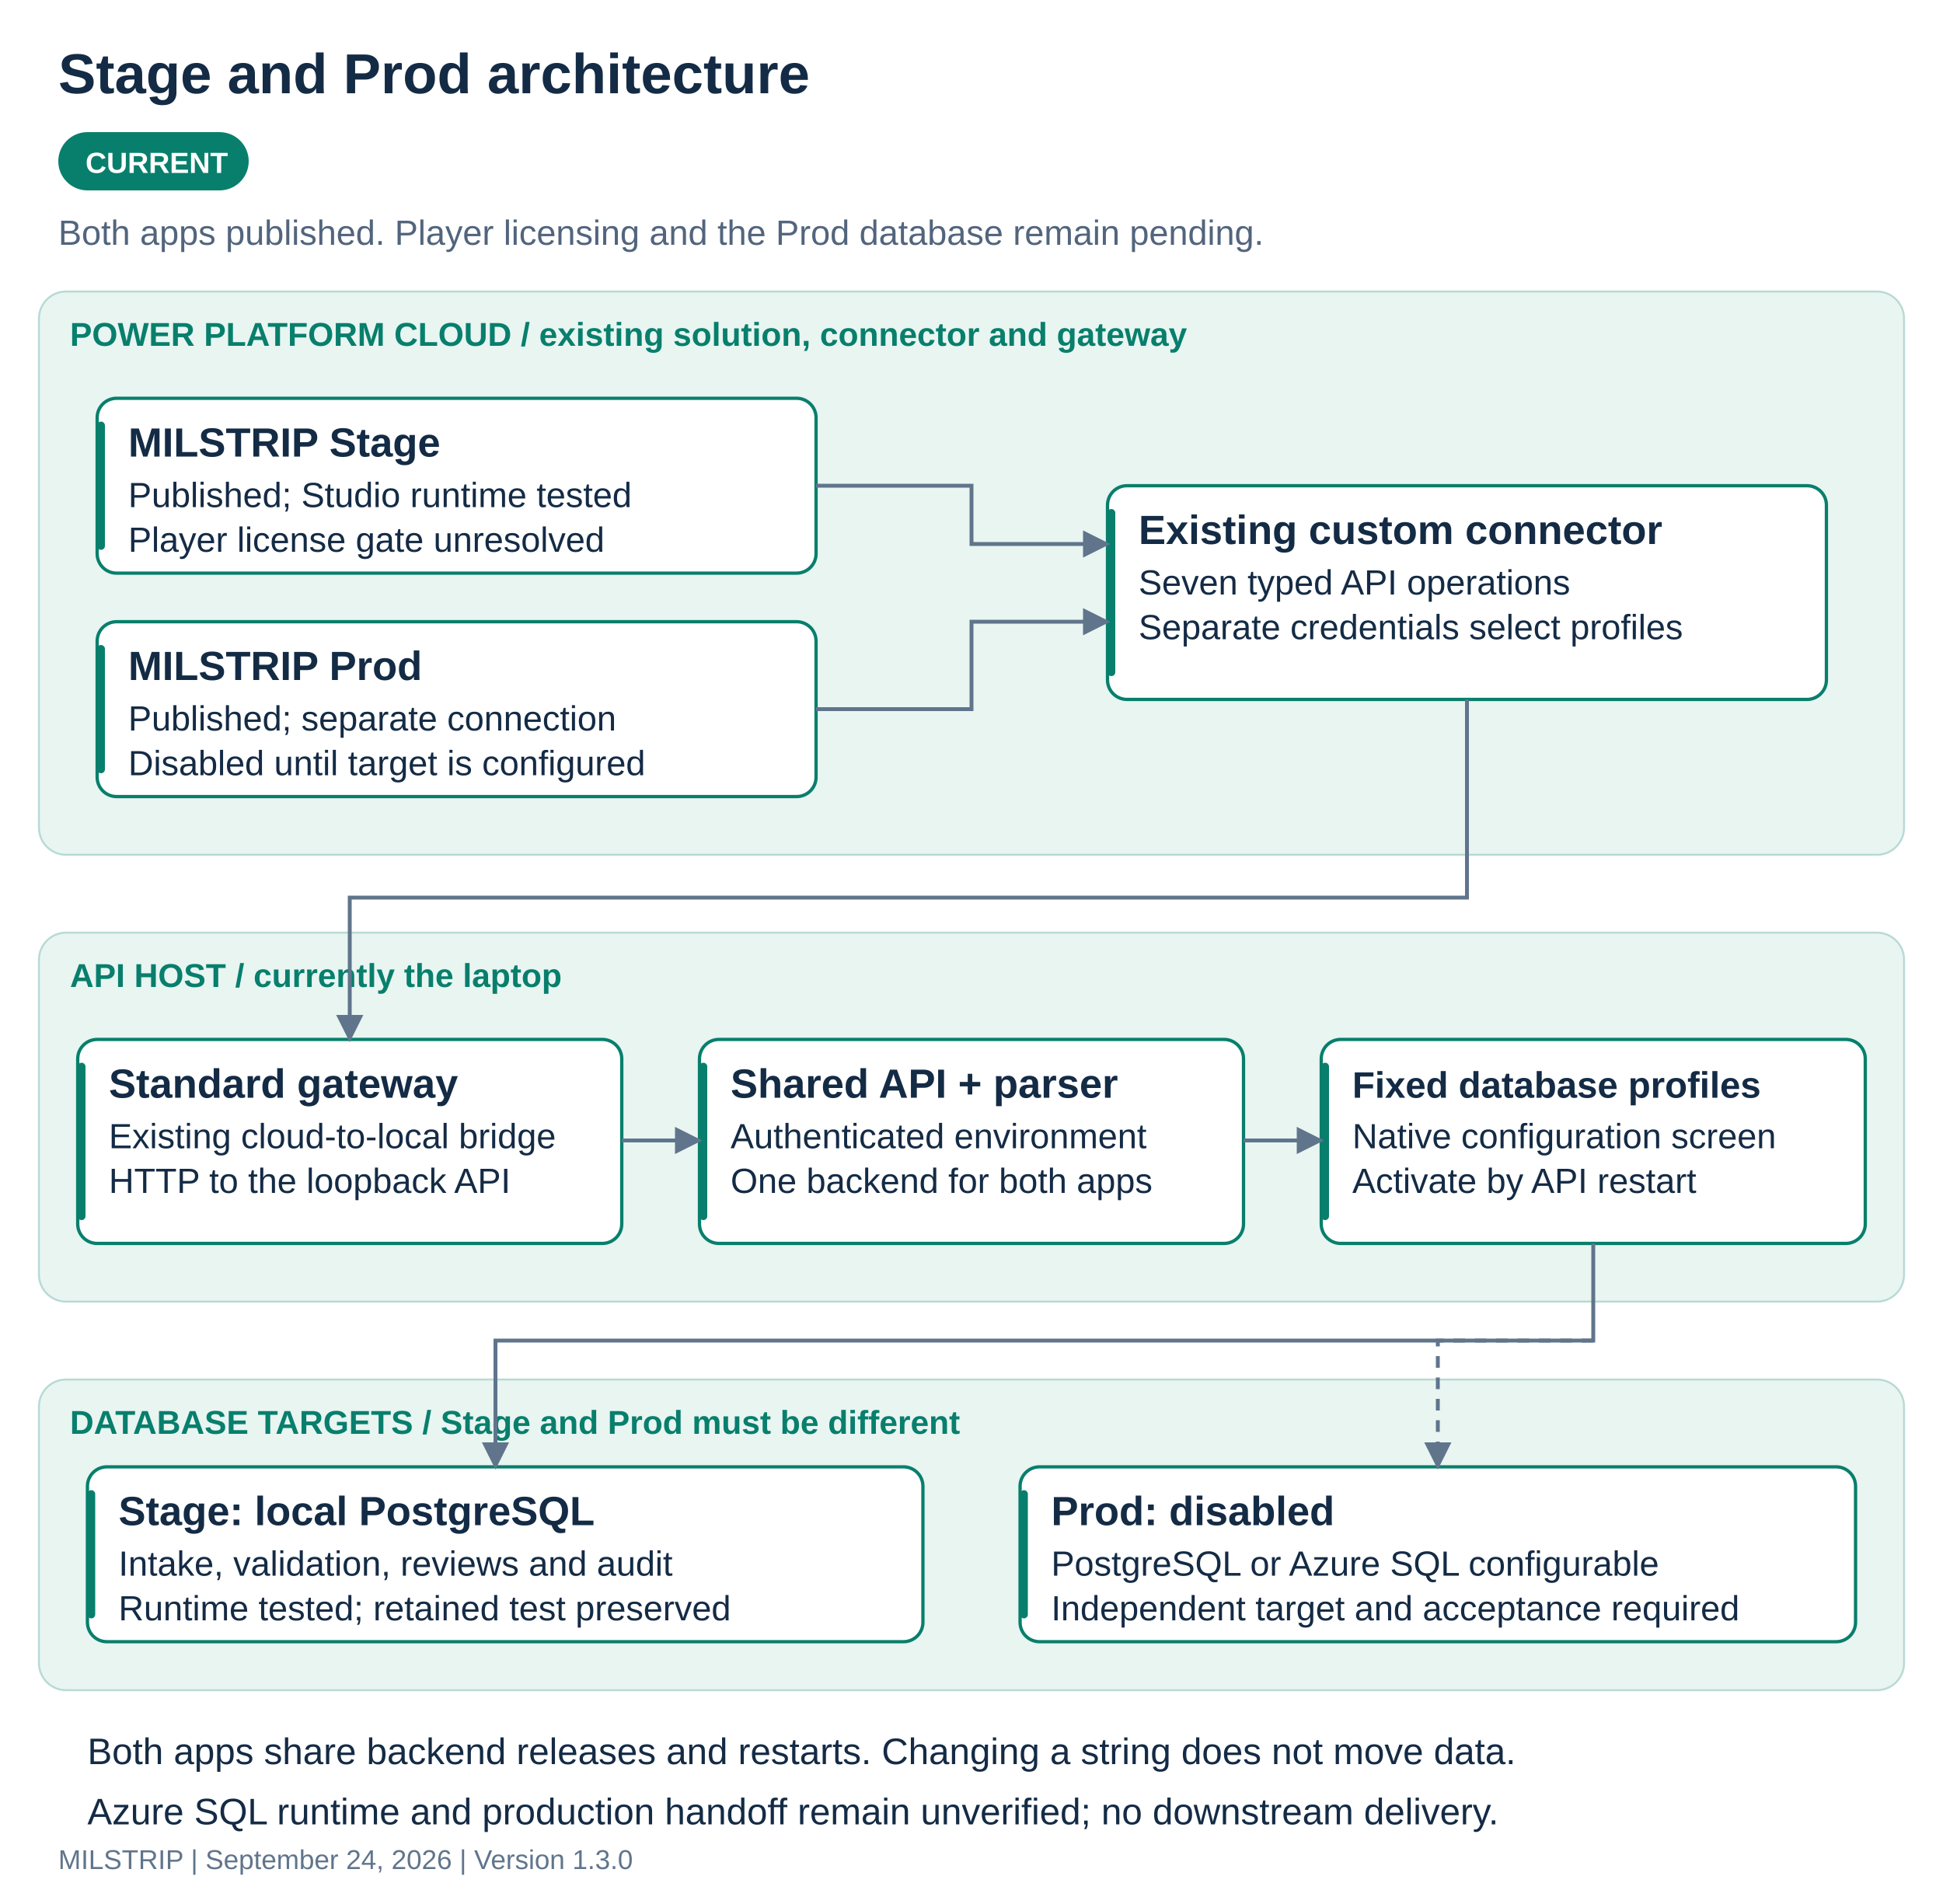
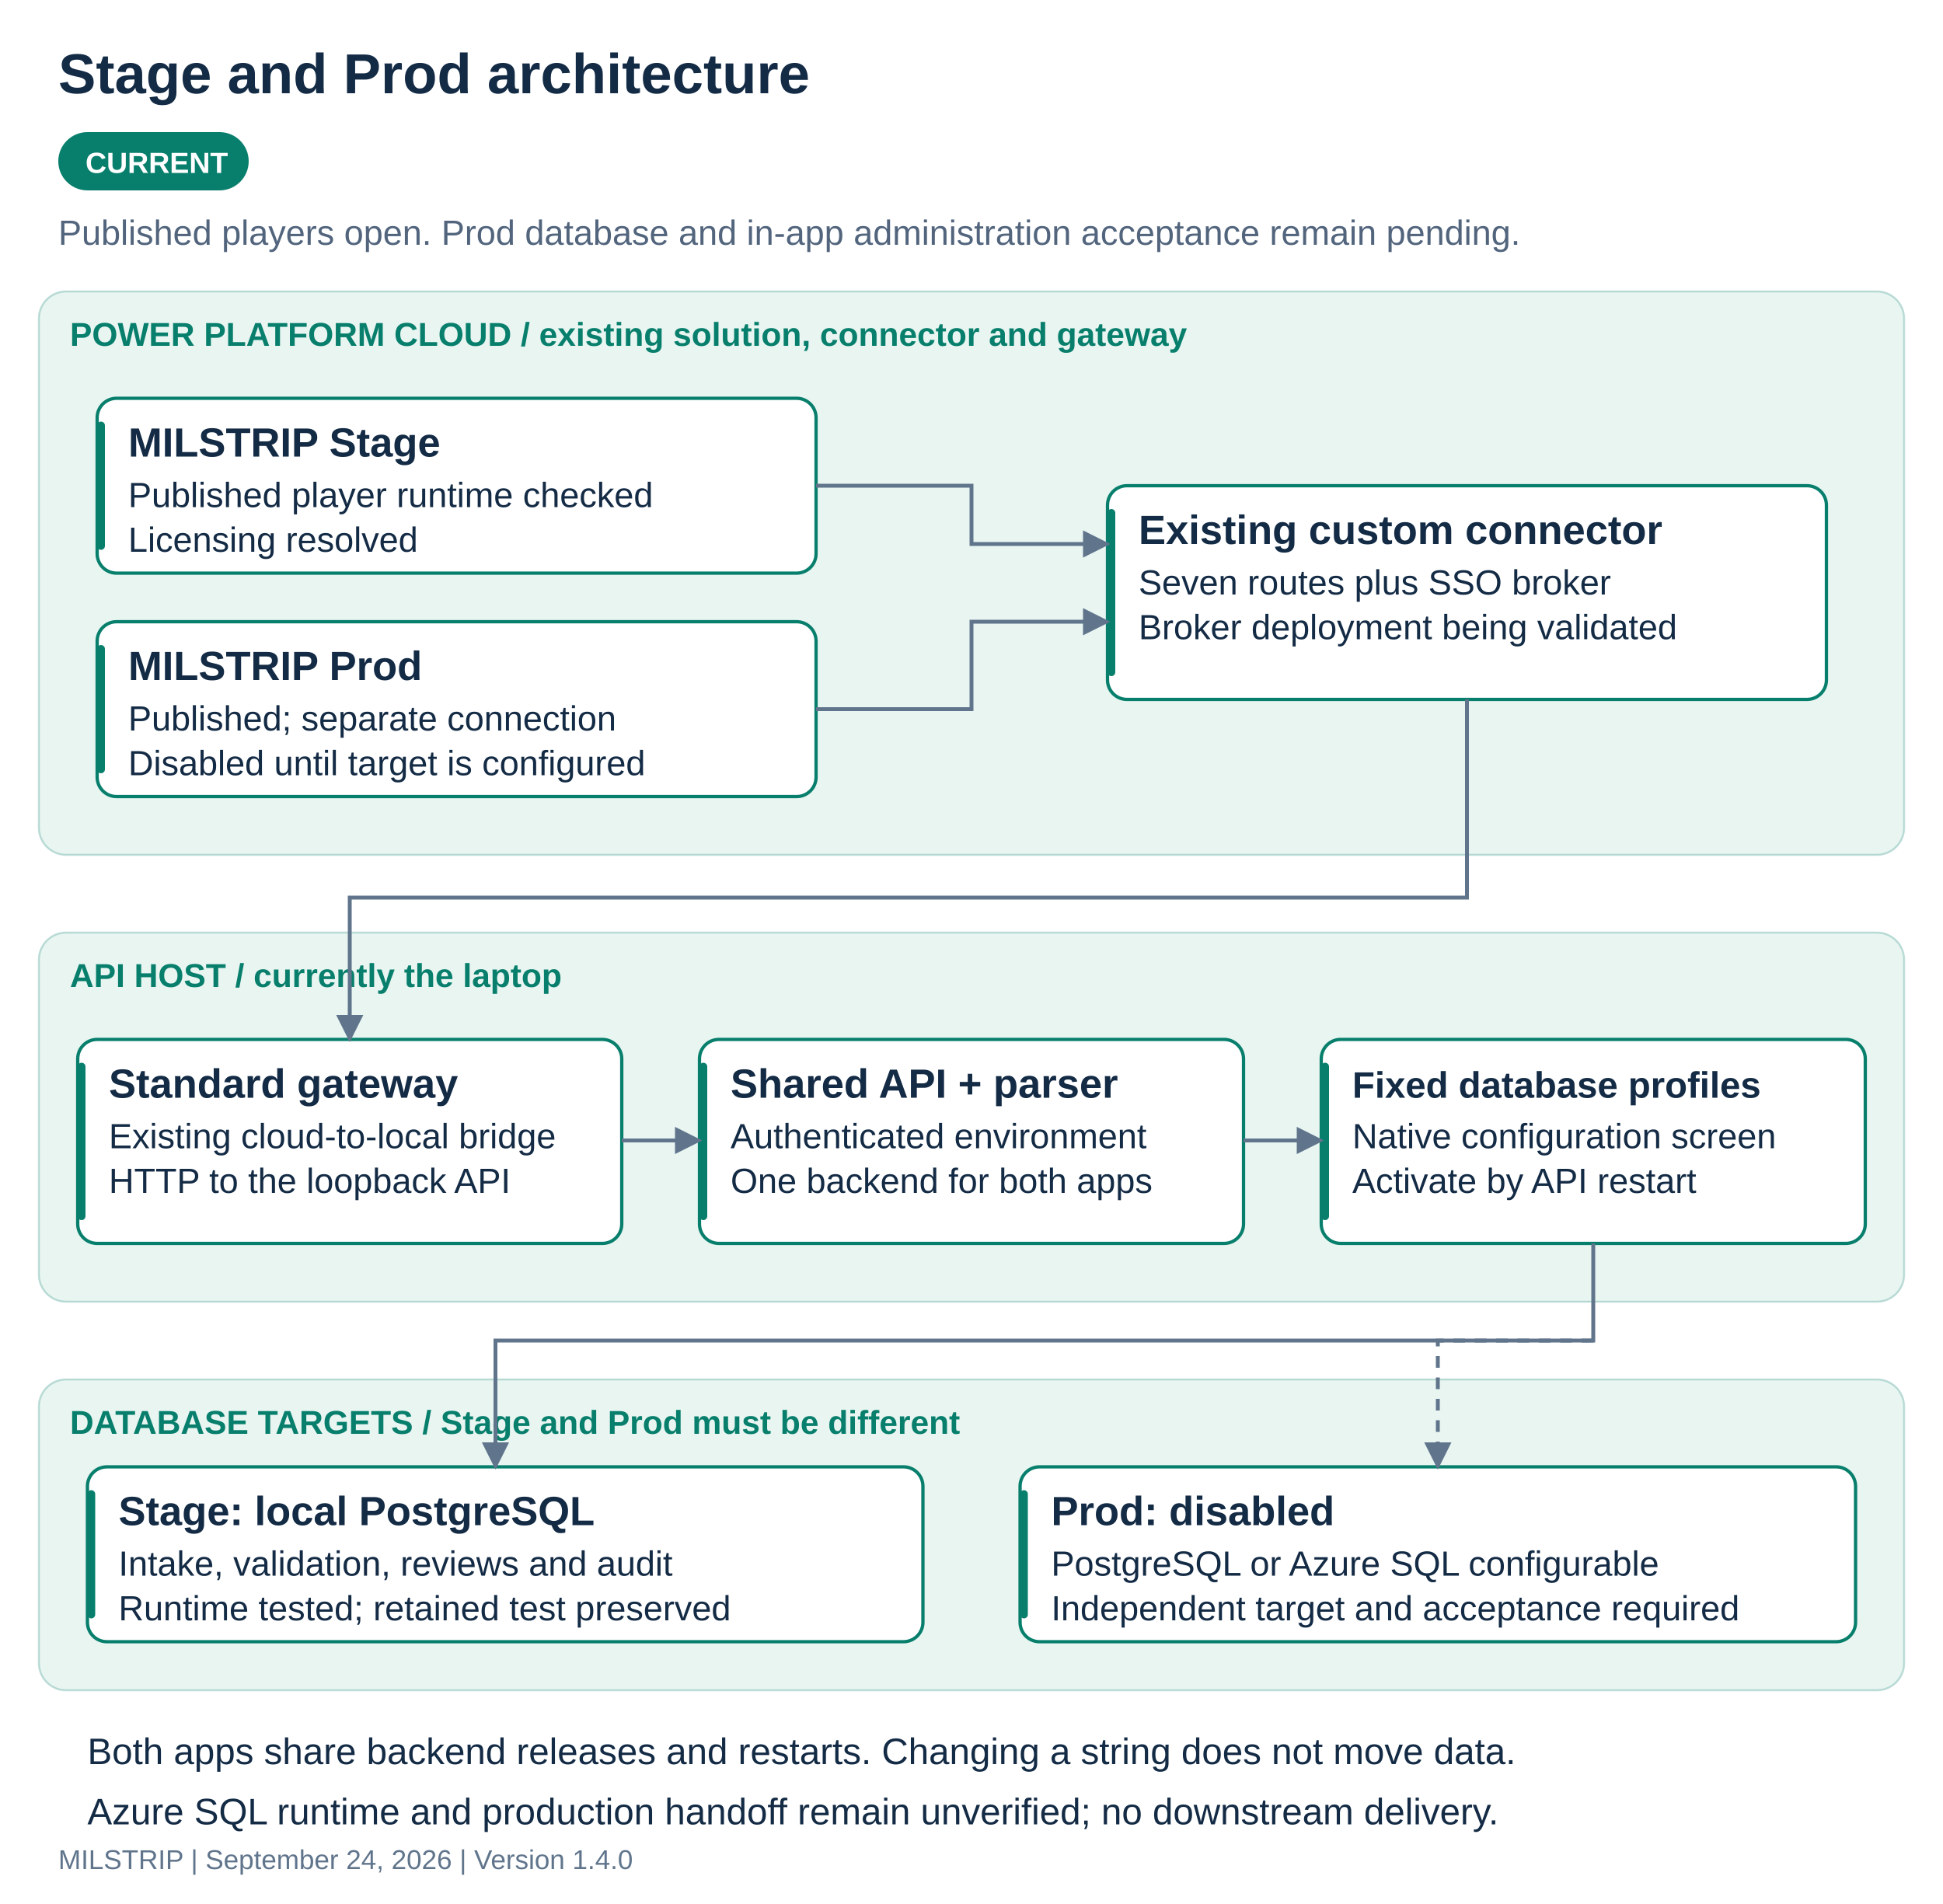
<svg xmlns="http://www.w3.org/2000/svg" width="1000" height="980" viewBox="0 0 1000 980" role="img" aria-labelledby="title desc">
  <defs>
    <marker id="arrow" viewBox="0 0 10 10" refX="9" refY="5" markerWidth="7" markerHeight="7" orient="auto-start-reverse">
      <path d="M 0 0 L 10 5 L 0 10 z" fill="#60758c" />
    </marker>
  </defs>
  <rect width="1000" height="980" fill="#ffffff" />
  <g font-family="Segoe UI, Arial, sans-serif">
    <text x="30" y="48" font-size="29" font-weight="700" fill="#142b45" text-anchor="start">Stage and Prod architecture</text>
    <rect x="30" y="68" width="98" height="30" rx="15" fill="#087f6c" />
    <text x="44" y="89" font-size="15" font-weight="700" fill="#ffffff" text-anchor="start">CURRENT</text>
-     <text x="30" y="126" font-size="18" font-weight="400" fill="#52657d" text-anchor="start">Both apps published. Player licensing and the Prod database remain pending.</text>
+     <text x="30" y="126" font-size="18" font-weight="400" fill="#52657d" text-anchor="start">Published players open. Prod database and in-app administration acceptance remain pending.</text>
    <rect x="20" y="150" width="960" height="290" rx="14" fill="#e8f5f1" stroke="#087f6c" stroke-opacity=".25" />
    <text x="36" y="178" font-size="17" font-weight="700" fill="#087f6c" text-anchor="start">POWER PLATFORM CLOUD  /  existing solution, connector and gateway</text>
    <g data-node="stage-app">
      <rect x="50" y="205" width="370" height="90" rx="10" fill="#ffffff" stroke="#087f6c" stroke-width="1.7" />
      <rect x="50" y="217" width="4" height="66" rx="2" fill="#087f6c" />
      <text x="66" y="235" font-size="21" font-weight="700" fill="#142b45" text-anchor="start">MILSTRIP Stage</text>
-       <text x="66" y="261" font-size="18" font-weight="400" fill="#142b45" text-anchor="start">Published; Studio runtime tested</text>
-       <text x="66" y="284" font-size="18" font-weight="400" fill="#142b45" text-anchor="start">Player license gate unresolved</text>
+       <text x="66" y="261" font-size="18" font-weight="400" fill="#142b45" text-anchor="start">Published player runtime checked</text>
+       <text x="66" y="284" font-size="18" font-weight="400" fill="#142b45" text-anchor="start">Licensing resolved</text>
    </g>
    <g data-node="prod-app">
      <rect x="50" y="320" width="370" height="90" rx="10" fill="#ffffff" stroke="#087f6c" stroke-width="1.7" />
      <rect x="50" y="332" width="4" height="66" rx="2" fill="#087f6c" />
      <text x="66" y="350" font-size="21" font-weight="700" fill="#142b45" text-anchor="start">MILSTRIP Prod</text>
      <text x="66" y="376" font-size="18" font-weight="400" fill="#142b45" text-anchor="start">Published; separate connection</text>
      <text x="66" y="399" font-size="18" font-weight="400" fill="#142b45" text-anchor="start">Disabled until target is configured</text>
    </g>
    <g data-node="connector">
      <rect x="570" y="250" width="370" height="110" rx="10" fill="#ffffff" stroke="#087f6c" stroke-width="1.7" />
      <rect x="570" y="262" width="4" height="86" rx="2" fill="#087f6c" />
      <text x="586" y="280" font-size="21" font-weight="700" fill="#142b45" text-anchor="start">Existing custom connector</text>
-       <text x="586" y="306" font-size="18" font-weight="400" fill="#142b45" text-anchor="start">Seven typed API operations</text>
-       <text x="586" y="329" font-size="18" font-weight="400" fill="#142b45" text-anchor="start">Separate credentials select profiles</text>
+       <text x="586" y="306" font-size="18" font-weight="400" fill="#142b45" text-anchor="start">Seven routes plus SSO broker</text>
+       <text x="586" y="329" font-size="18" font-weight="400" fill="#142b45" text-anchor="start">Broker deployment being validated</text>
    </g>
    <polyline points="420,250 500,250 500,280 570,280" fill="none" stroke="#60758c" stroke-width="2" marker-end="url(#arrow)" />
    <polyline points="420,365 500,365 500,320 570,320" fill="none" stroke="#60758c" stroke-width="2" marker-end="url(#arrow)" />
    <rect x="20" y="480" width="960" height="190" rx="14" fill="#e8f5f1" stroke="#087f6c" stroke-opacity=".25" />
    <text x="36" y="508" font-size="17" font-weight="700" fill="#087f6c" text-anchor="start">API HOST  /  currently the laptop</text>
    <g data-node="gateway">
      <rect x="40" y="535" width="280" height="105" rx="10" fill="#ffffff" stroke="#087f6c" stroke-width="1.7" />
      <rect x="40" y="547" width="4" height="81" rx="2" fill="#087f6c" />
      <text x="56" y="565" font-size="21" font-weight="700" fill="#142b45" text-anchor="start">Standard gateway</text>
      <text x="56" y="591" font-size="18" font-weight="400" fill="#142b45" text-anchor="start">Existing cloud-to-local bridge</text>
      <text x="56" y="614" font-size="18" font-weight="400" fill="#142b45" text-anchor="start">HTTP to the loopback API</text>
    </g>
    <g data-node="api">
      <rect x="360" y="535" width="280" height="105" rx="10" fill="#ffffff" stroke="#087f6c" stroke-width="1.7" />
      <rect x="360" y="547" width="4" height="81" rx="2" fill="#087f6c" />
      <text x="376" y="565" font-size="21" font-weight="700" fill="#142b45" text-anchor="start">Shared API + parser</text>
      <text x="376" y="591" font-size="18" font-weight="400" fill="#142b45" text-anchor="start">Authenticated environment</text>
      <text x="376" y="614" font-size="18" font-weight="400" fill="#142b45" text-anchor="start">One backend for both apps</text>
    </g>
    <g data-node="profiles">
      <rect x="680" y="535" width="280" height="105" rx="10" fill="#ffffff" stroke="#087f6c" stroke-width="1.7" />
      <rect x="680" y="547" width="4" height="81" rx="2" fill="#087f6c" />
      <text x="696" y="565" font-size="18.917" font-weight="700" fill="#142b45" text-anchor="start">Fixed database profiles</text>
      <text x="696" y="591" font-size="18" font-weight="400" fill="#142b45" text-anchor="start">Native configuration screen</text>
      <text x="696" y="614" font-size="18" font-weight="400" fill="#142b45" text-anchor="start">Activate by API restart</text>
    </g>
    <polyline points="755,360 755,462 180,462 180,535" fill="none" stroke="#60758c" stroke-width="2" marker-end="url(#arrow)" />
    <polyline points="320,587 360,587" fill="none" stroke="#60758c" stroke-width="2" marker-end="url(#arrow)" />
    <polyline points="640,587 680,587" fill="none" stroke="#60758c" stroke-width="2" marker-end="url(#arrow)" />
    <rect x="20" y="710" width="960" height="160" rx="14" fill="#e8f5f1" stroke="#087f6c" stroke-opacity=".25" />
    <text x="36" y="738" font-size="17" font-weight="700" fill="#087f6c" text-anchor="start">DATABASE TARGETS  /  Stage and Prod must be different</text>
    <g data-node="stage-db">
      <rect x="45" y="755" width="430" height="90" rx="10" fill="#ffffff" stroke="#087f6c" stroke-width="1.7" />
      <rect x="45" y="767" width="4" height="66" rx="2" fill="#087f6c" />
      <text x="61" y="785" font-size="21" font-weight="700" fill="#142b45" text-anchor="start">Stage: local PostgreSQL</text>
      <text x="61" y="811" font-size="18" font-weight="400" fill="#142b45" text-anchor="start">Intake, validation, reviews and audit</text>
      <text x="61" y="834" font-size="18" font-weight="400" fill="#142b45" text-anchor="start">Runtime tested; retained test preserved</text>
    </g>
    <g data-node="prod-db">
      <rect x="525" y="755" width="430" height="90" rx="10" fill="#ffffff" stroke="#087f6c" stroke-width="1.7" />
      <rect x="525" y="767" width="4" height="66" rx="2" fill="#087f6c" />
      <text x="541" y="785" font-size="21" font-weight="700" fill="#142b45" text-anchor="start">Prod: disabled</text>
      <text x="541" y="811" font-size="18" font-weight="400" fill="#142b45" text-anchor="start">PostgreSQL or Azure SQL configurable</text>
      <text x="541" y="834" font-size="18" font-weight="400" fill="#142b45" text-anchor="start">Independent target and acceptance required</text>
    </g>
    <polyline points="820,640 820,690 255,690 255,755" fill="none" stroke="#60758c" stroke-width="2" marker-end="url(#arrow)" />
    <polyline points="820,690 740,690 740,755" fill="none" stroke="#60758c" stroke-width="2" marker-end="url(#arrow)" stroke-dasharray="6 5" />
    <text x="45" y="908" font-size="19" font-weight="400" fill="#142b45" text-anchor="start">Both apps share backend releases and restarts. Changing a string does not move data.</text>
    <text x="45" y="939" font-size="19" font-weight="400" fill="#142b45" text-anchor="start">Azure SQL runtime and production handoff remain unverified; no downstream delivery.</text>
-     <text x="30" y="962" font-size="14" font-weight="400" fill="#60758c" text-anchor="start">MILSTRIP  |  September 24, 2026  |  Version 1.3.0</text>
+     <text x="30" y="962" font-size="14" font-weight="400" fill="#60758c" text-anchor="start">MILSTRIP  |  September 24, 2026  |  Version 1.4.0</text>
  </g>
</svg>
